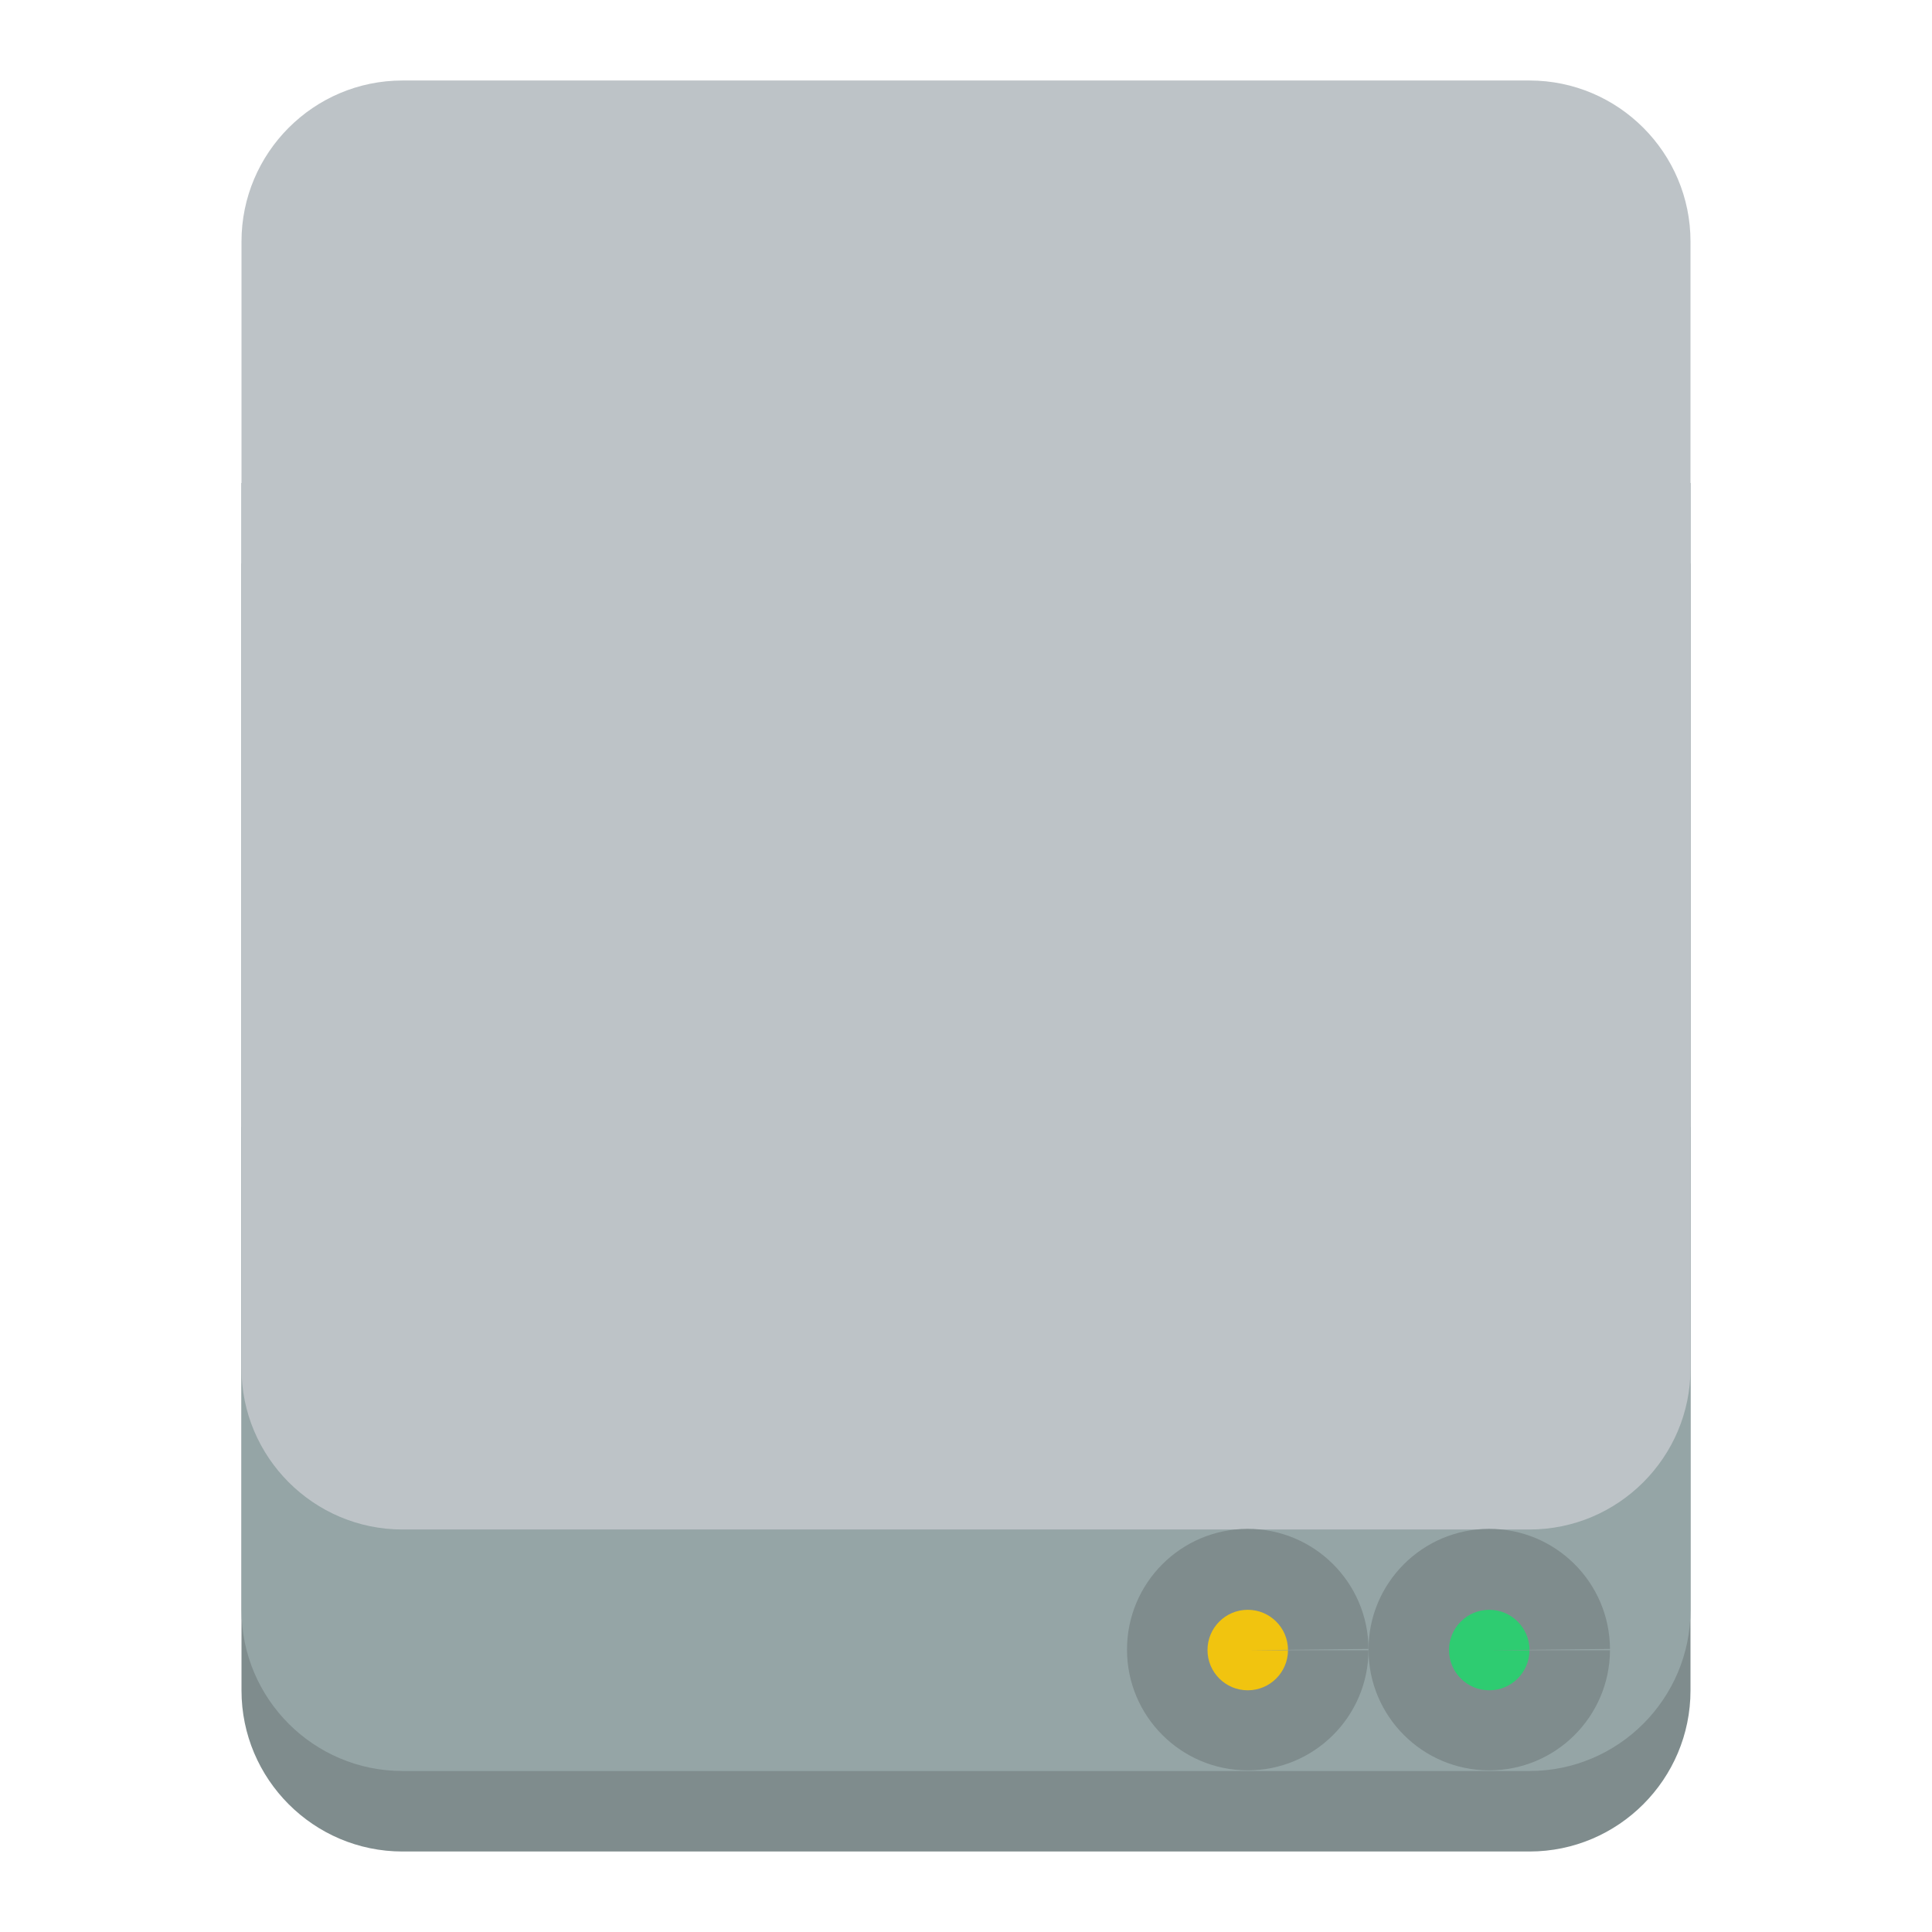
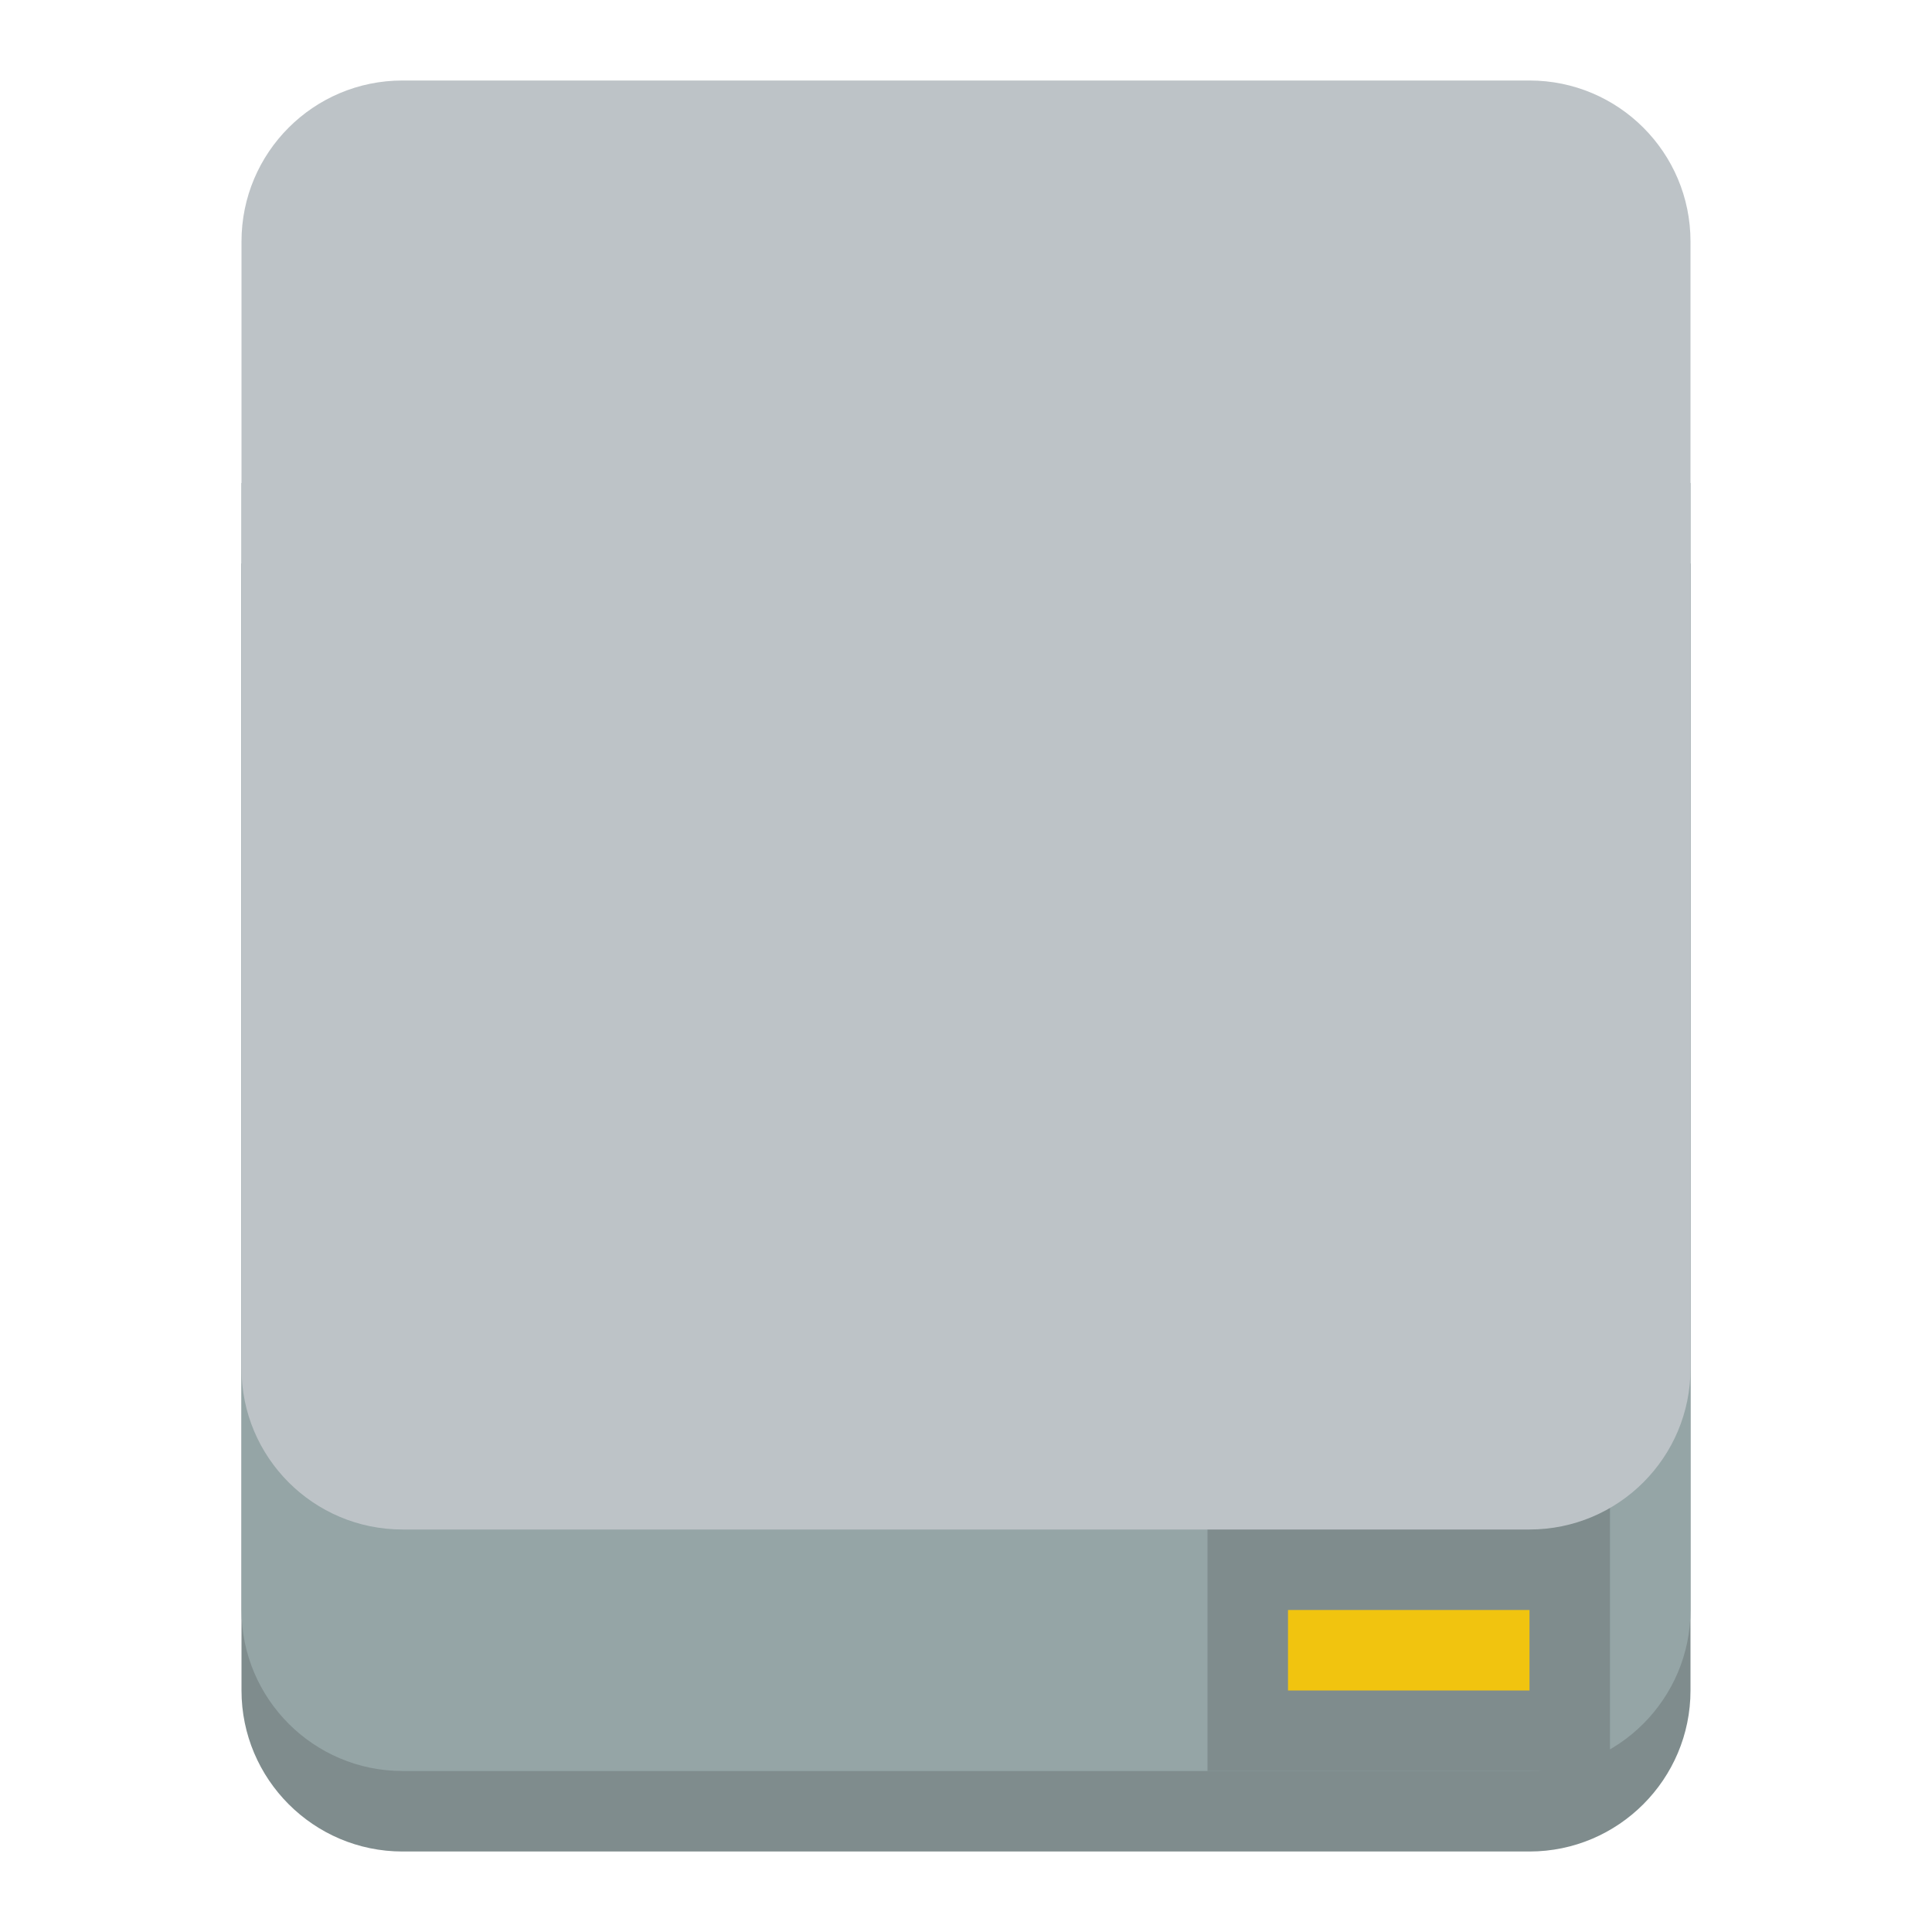
<svg xmlns="http://www.w3.org/2000/svg" height="24" width="24" version="1.1">
  <g transform="translate(0 -1028.4)">
    <path d="m21 1035.4v4 4 6c0 1.1-0.895 2-2 2h-14c-1.105 0-2-0.9-2-2v-6-4-4h18z" fill="#7f8c8d" />
    <path d="m3 1034.4v4 4 6c0 1.1 0.895 2 2 2h14c1.105 0 2-0.9 2-2v-6-4-4h-18z" fill="#95a5a6" />
-     <path d="m3 1034.4v1 4 6c0 1.1 0.895 2 2 2h14c1.105 0 2-0.9 2-2v-6-4-1h-18z" fill="#bdc3c7" />
-     <path d="m3 1042.4v-1-4-6c0-1.1 0.895-2 2-2h14c1.105 0 2 0.9 2 2v6 4 1h-18z" fill="#bdc3c7" />
-     <path d="m16 21.5a0.5 1.5 0 1 1 0 -0.016l-0.5 0.016z" transform="matrix(3 0 0 1 -28 1027.4)" fill="#7f8c8d" />
-     <path d="m16 21.5a0.5 1.5 0 1 1 0 -0.016l-0.5 0.016z" transform="matrix(3 0 0 1 -31 1027.4)" fill="#7f8c8d" />
-     <path d="m14 20.5a0.5 0.5 0 1 1 0 -0.005l-0.5 0.005z" transform="translate(2 1028.4)" fill="#f1c40f" />
-     <path d="m14 20.5a0.5 0.5 0 1 1 0 -0.005l-0.5 0.005z" transform="translate(5 1028.4)" fill="#2ecc71" />
+     <rect height="4" width="5" y="1046.4" x="15" fill="#7f8c8d" />
+     <path d="m5 1c-1.105 0-2 0.895-2 2v3 1 2 2 2 1 3c0 1.105 0.895 2 2 2h14c1.105 0 2-0.895 2-2v-3-3-4-1-3c0-1.105-0.895-2-2-2h-14z" transform="translate(0 1028.4)" fill="#bdc3c7" />
+     <rect transform="translate(0 1028.4)" height="1" width="3" y="20" x="16" fill="#f1c40f" />
  </g>
</svg>
